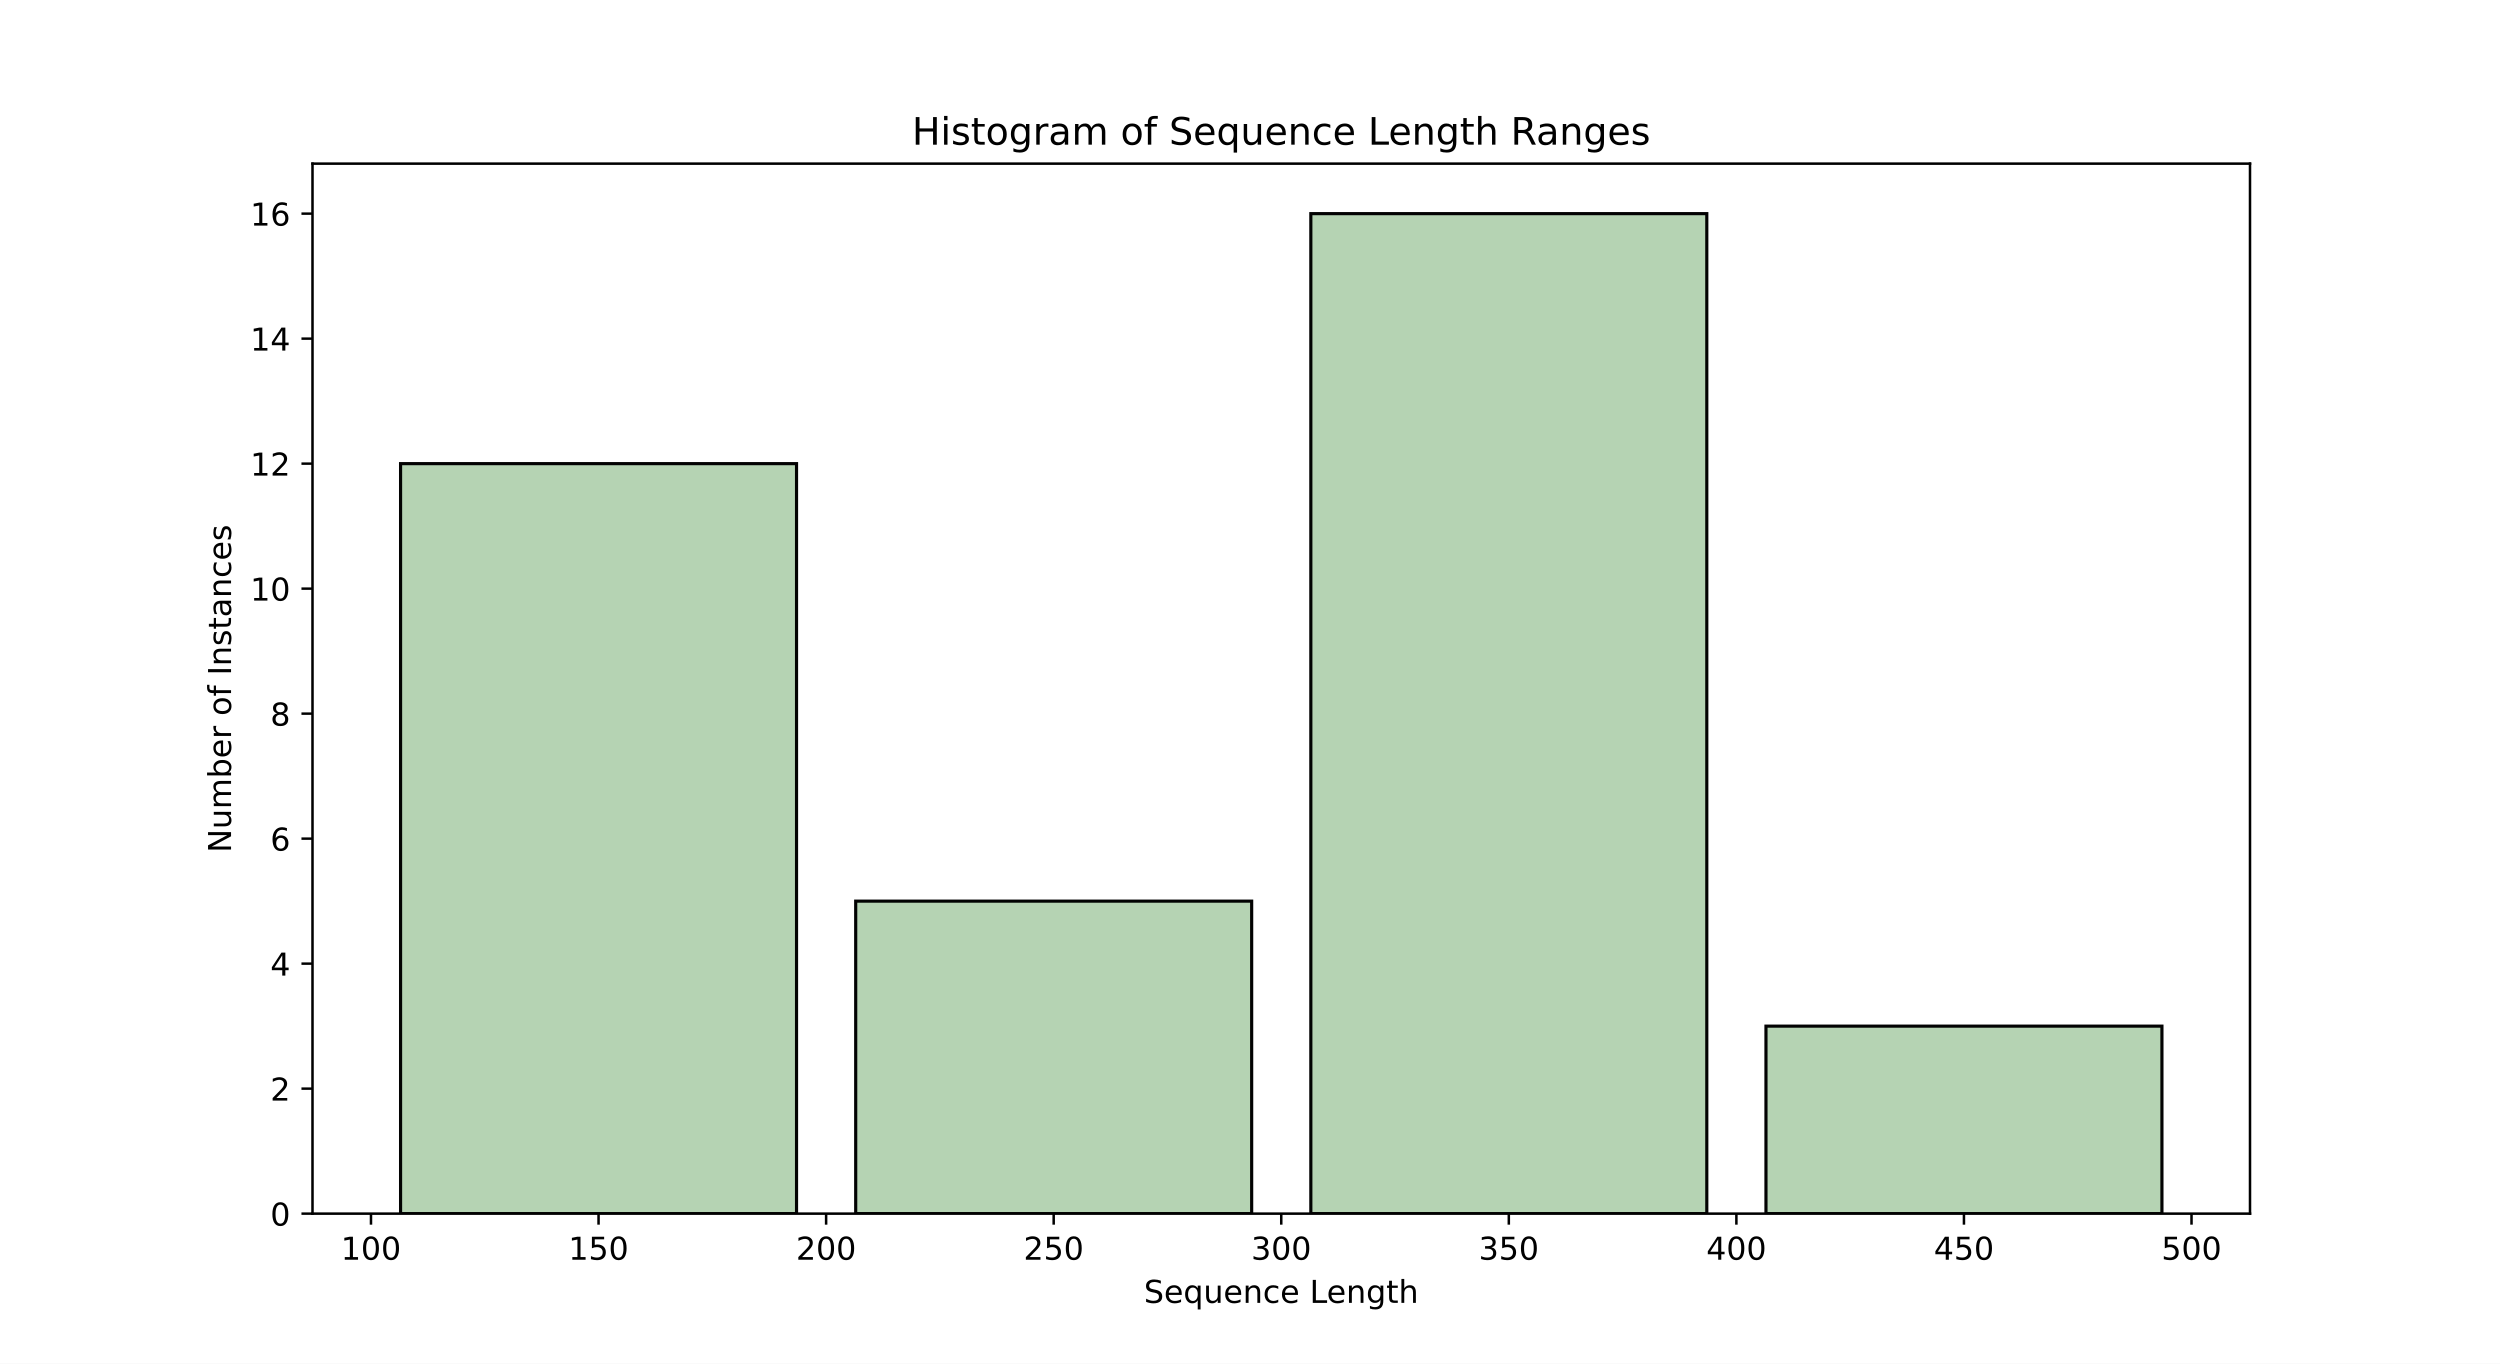
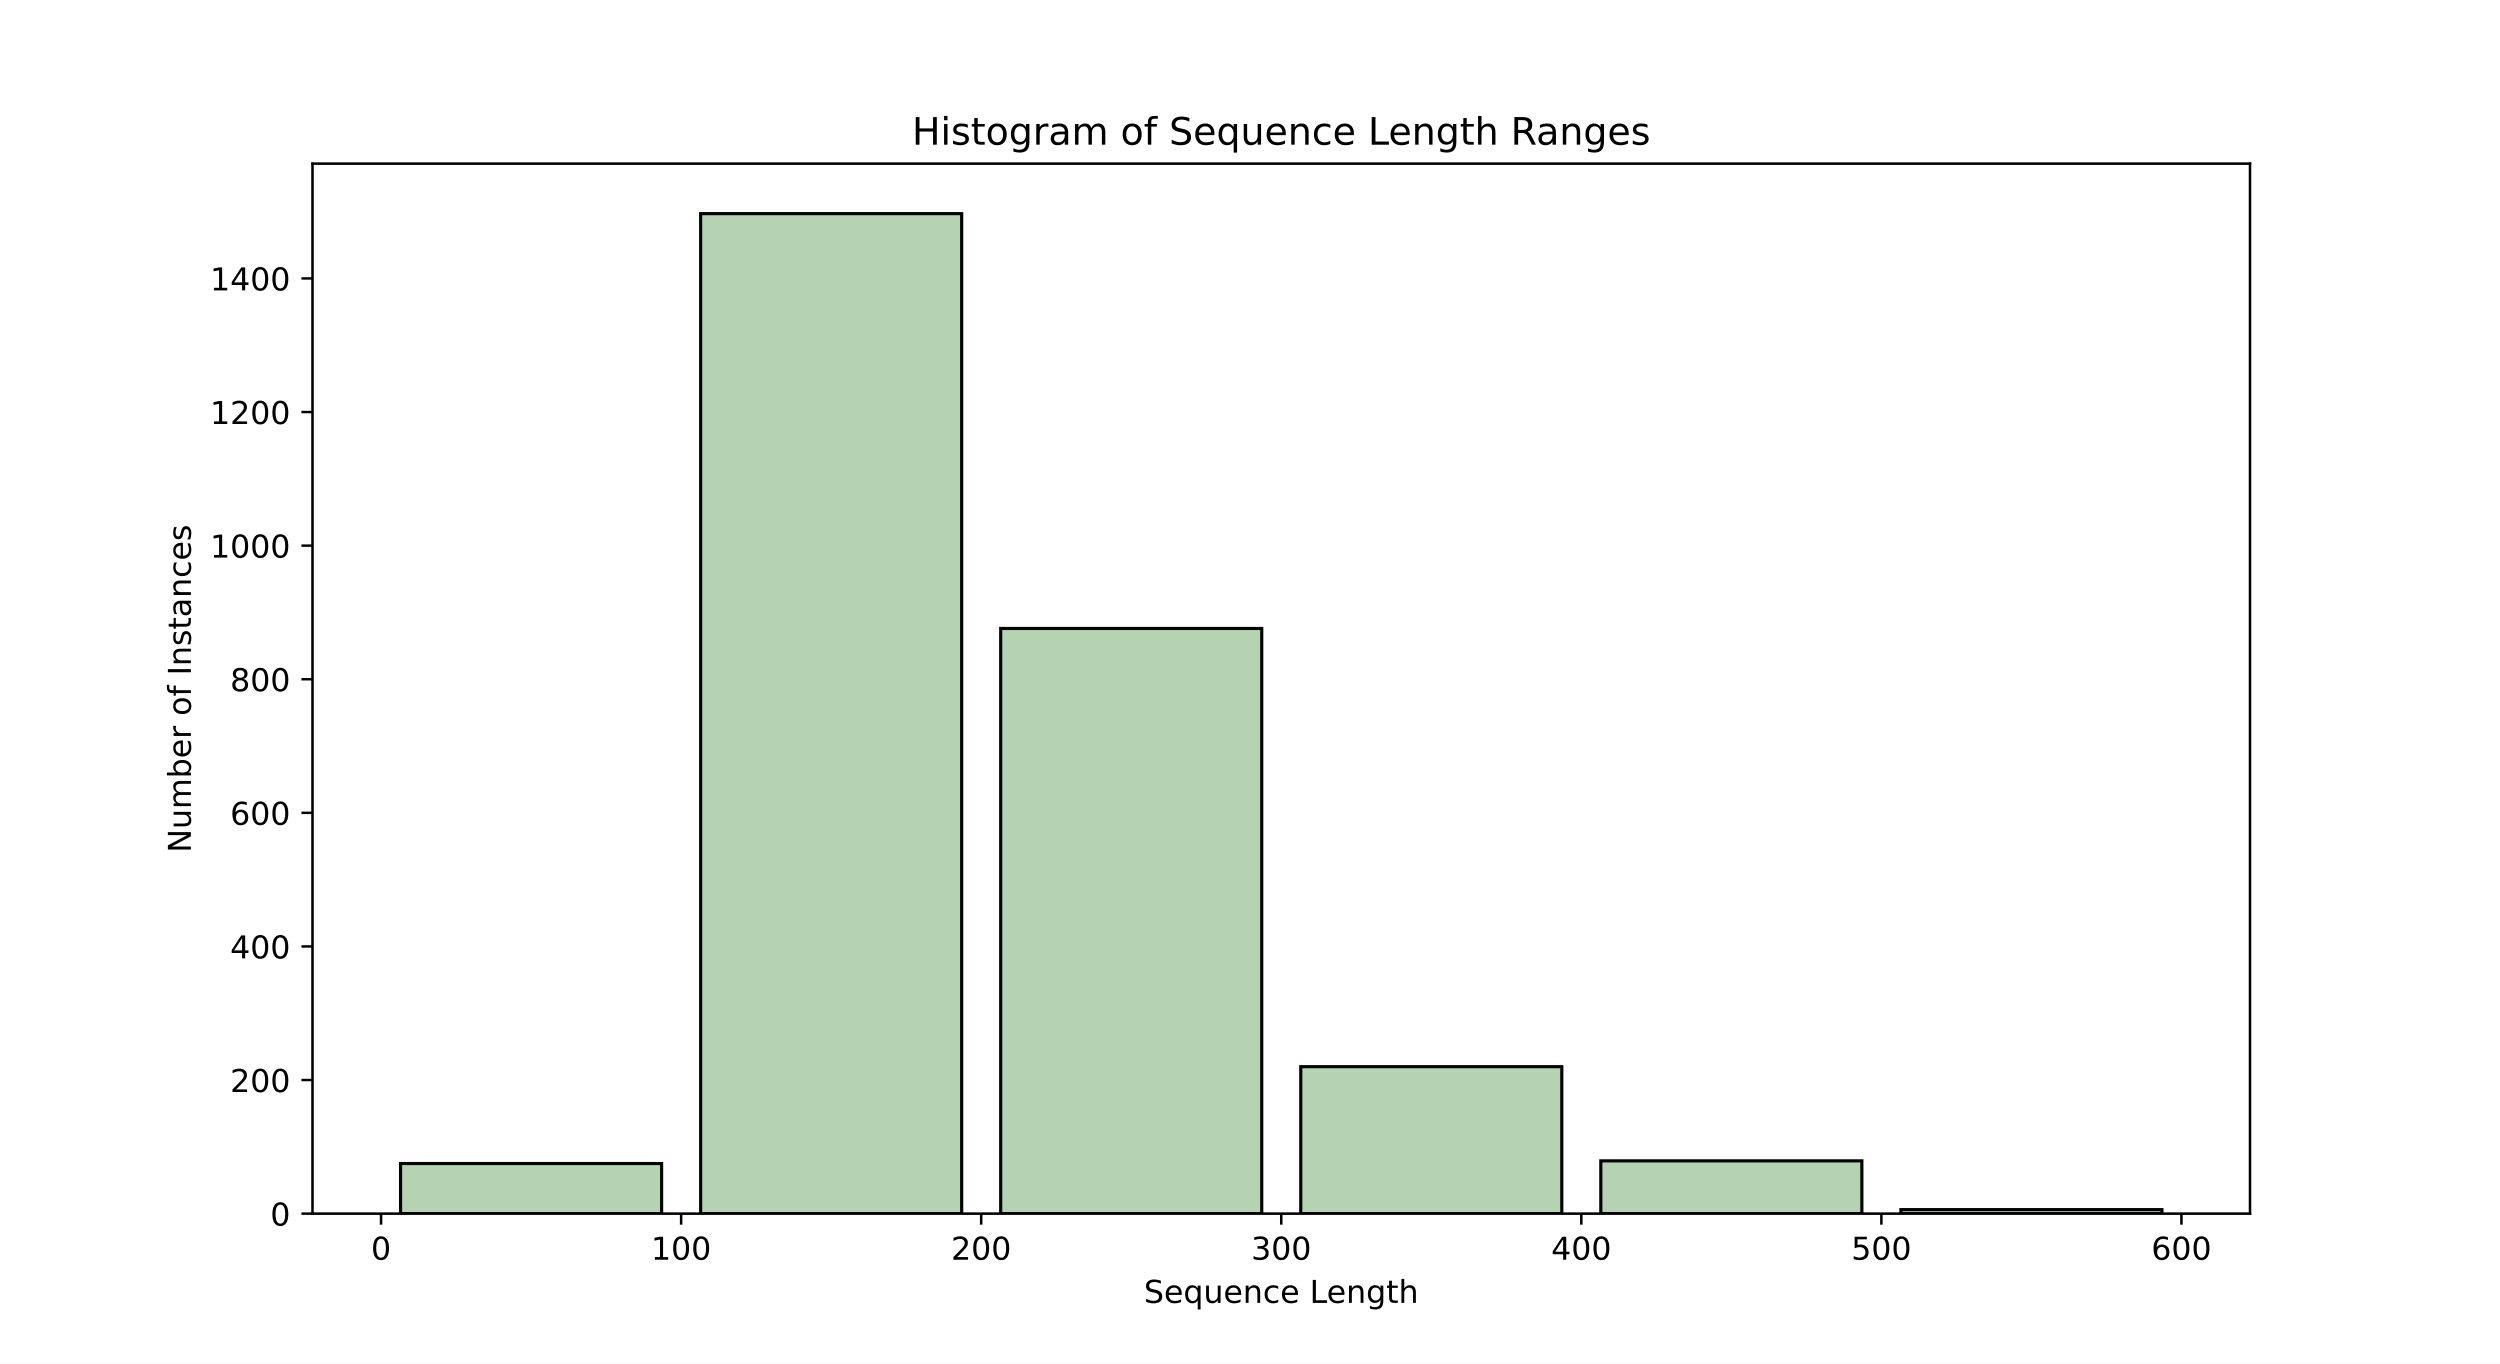
<svg xmlns="http://www.w3.org/2000/svg" xmlns:xlink="http://www.w3.org/1999/xlink" width="792pt" height="432pt" viewBox="0 0 792 432" version="1.1">
  <defs>
    <style type="text/css">*{stroke-linejoin: round; stroke-linecap: butt}</style>
  </defs>
  <g id="figure_1">
    <g id="patch_1">
      <path d="M 0 432  L 792 432  L 792 0  L 0 0  z " style="fill: #ffffff" />
    </g>
    <g id="axes_1">
      <g id="patch_2">
        <path d="M 99 384.48  L 712.8 384.48  L 712.8 51.84  L 99 51.84  z " style="fill: #ffffff" />
      </g>
      <g id="patch_3">
-         <path d="M 126.9 384.48  L 252.342 384.48  L 252.342 146.88  L 126.9 146.88  z " clip-path="url(#pea02c01e75)" style="fill: #b4d3b2; opacity: 0.99; stroke: #000000; stroke-linejoin: miter" />
+         <path d="M 126.9 384.48  L 209.602 384.48  L 209.602 368.608  L 126.9 368.608  z " clip-path="url(#p2743343a47)" style="fill: #b4d3b2; opacity: 0.99; stroke: #000000; stroke-linejoin: miter" />
      </g>
      <g id="patch_4">
-         <path d="M 271.086 384.48  L 396.528 384.48  L 396.528 285.48  L 271.086 285.48  z " clip-path="url(#pea02c01e75)" style="fill: #b4d3b2; opacity: 0.99; stroke: #000000; stroke-linejoin: miter" />
+         <path d="M 221.96 384.48  L 304.661 384.48  L 304.661 67.68  L 221.96 67.68  z " clip-path="url(#p2743343a47)" style="fill: #b4d3b2; opacity: 0.99; stroke: #000000; stroke-linejoin: miter" />
      </g>
      <g id="patch_5">
-         <path d="M 415.272 384.48  L 540.714 384.48  L 540.714 67.68  L 415.272 67.68  z " clip-path="url(#pea02c01e75)" style="fill: #b4d3b2; opacity: 0.99; stroke: #000000; stroke-linejoin: miter" />
+         <path d="M 317.019 384.48  L 399.721 384.48  L 399.721 199.098  L 317.019 199.098  z " clip-path="url(#p2743343a47)" style="fill: #b4d3b2; opacity: 0.99; stroke: #000000; stroke-linejoin: miter" />
      </g>
      <g id="patch_6">
-         <path d="M 559.458 384.48  L 684.9 384.48  L 684.9 325.08  L 559.458 325.08  z " clip-path="url(#pea02c01e75)" style="fill: #b4d3b2; opacity: 0.99; stroke: #000000; stroke-linejoin: miter" />
+         <path d="M 412.079 384.48  L 494.781 384.48  L 494.781 337.923  L 412.079 337.923  z " clip-path="url(#p2743343a47)" style="fill: #b4d3b2; opacity: 0.99; stroke: #000000; stroke-linejoin: miter" />
+       </g>
+       <g id="patch_7">
+         <path d="M 507.139 384.48  L 589.84 384.48  L 589.84 367.762  L 507.139 367.762  z " clip-path="url(#p2743343a47)" style="fill: #b4d3b2; opacity: 0.99; stroke: #000000; stroke-linejoin: miter" />
+       </g>
+       <g id="patch_8">
+         <path d="M 602.198 384.48  L 684.9 384.48  L 684.9 383.21  L 602.198 383.21  z " clip-path="url(#p2743343a47)" style="fill: #b4d3b2; opacity: 0.99; stroke: #000000; stroke-linejoin: miter" />
      </g>
      <g id="matplotlib.axis_1">
        <g id="xtick_1">
          <g id="line2d_1">
            <defs>
-               <path id="m097ea5dcbe" d="M 0 0  L 0 3.5  " style="stroke: #000000; stroke-width: 0.8" />
+               <path id="mbbab4e1c87" d="M 0 0  L 0 3.5  " style="stroke: #000000; stroke-width: 0.8" />
            </defs>
            <g>
-               <use xlink:href="#m097ea5dcbe" x="117.528" y="384.48" style="stroke: #000000; stroke-width: 0.8" />
+               <use xlink:href="#mbbab4e1c87" x="120.721" y="384.48" style="stroke: #000000; stroke-width: 0.8" />
            </g>
          </g>
          <g id="text_1">
-             <g transform="translate(107.9842 399.0784) scale(0.1 -0.1)">
-               <defs>
-                 <path id="DejaVuSans-31" d="M 794 531  L 1825 531  L 1825 4091  L 703 3866  L 703 4441  L 1819 4666  L 2450 4666  L 2450 531  L 3481 531  L 3481 0  L 794 0  L 794 531  z " transform="scale(0.015625)" />
+             <g transform="translate(117.5399 399.0784) scale(0.1 -0.1)">
+               <defs>
                <path id="DejaVuSans-30" d="M 2034 4250  Q 1547 4250 1301 3770  Q 1056 3291 1056 2328  Q 1056 1369 1301 889  Q 1547 409 2034 409  Q 2525 409 2770 889  Q 3016 1369 3016 2328  Q 3016 3291 2770 3770  Q 2525 4250 2034 4250  z M 2034 4750  Q 2819 4750 3233 4129  Q 3647 3509 3647 2328  Q 3647 1150 3233 529  Q 2819 -91 2034 -91  Q 1250 -91 836 529  Q 422 1150 422 2328  Q 422 3509 836 4129  Q 1250 4750 2034 4750  z " transform="scale(0.015625)" />
              </defs>
-               <use xlink:href="#DejaVuSans-31" />
-               <use xlink:href="#DejaVuSans-30" x="63.623" />
-               <use xlink:href="#DejaVuSans-30" x="127.246" />
+               <use xlink:href="#DejaVuSans-30" />
            </g>
          </g>
        </g>
        <g id="xtick_2">
          <g id="line2d_2">
            <g>
-               <use xlink:href="#m097ea5dcbe" x="189.621" y="384.48" style="stroke: #000000; stroke-width: 0.8" />
+               <use xlink:href="#mbbab4e1c87" x="215.781" y="384.48" style="stroke: #000000; stroke-width: 0.8" />
            </g>
          </g>
          <g id="text_2">
-             <g transform="translate(180.0772 399.0784) scale(0.1 -0.1)">
-               <defs>
-                 <path id="DejaVuSans-35" d="M 691 4666  L 3169 4666  L 3169 4134  L 1269 4134  L 1269 2991  Q 1406 3038 1543 3061  Q 1681 3084 1819 3084  Q 2600 3084 3056 2656  Q 3513 2228 3513 1497  Q 3513 744 3044 326  Q 2575 -91 1722 -91  Q 1428 -91 1123 -41  Q 819 9 494 109  L 494 744  Q 775 591 1075 516  Q 1375 441 1709 441  Q 2250 441 2565 725  Q 2881 1009 2881 1497  Q 2881 1984 2565 2268  Q 2250 2553 1709 2553  Q 1456 2553 1204 2497  Q 953 2441 691 2322  L 691 4666  z " transform="scale(0.015625)" />
+             <g transform="translate(206.237 399.0784) scale(0.1 -0.1)">
+               <defs>
+                 <path id="DejaVuSans-31" d="M 794 531  L 1825 531  L 1825 4091  L 703 3866  L 703 4441  L 1819 4666  L 2450 4666  L 2450 531  L 3481 531  L 3481 0  L 794 0  L 794 531  z " transform="scale(0.015625)" />
              </defs>
              <use xlink:href="#DejaVuSans-31" />
-               <use xlink:href="#DejaVuSans-35" x="63.623" />
+               <use xlink:href="#DejaVuSans-30" x="63.623" />
              <use xlink:href="#DejaVuSans-30" x="127.246" />
            </g>
          </g>
        </g>
        <g id="xtick_3">
          <g id="line2d_3">
            <g>
-               <use xlink:href="#m097ea5dcbe" x="261.714" y="384.48" style="stroke: #000000; stroke-width: 0.8" />
+               <use xlink:href="#mbbab4e1c87" x="310.84" y="384.48" style="stroke: #000000; stroke-width: 0.8" />
            </g>
          </g>
          <g id="text_3">
-             <g transform="translate(252.1702 399.0784) scale(0.1 -0.1)">
+             <g transform="translate(301.2966 399.0784) scale(0.1 -0.1)">
              <defs>
                <path id="DejaVuSans-32" d="M 1228 531  L 3431 531  L 3431 0  L 469 0  L 469 531  Q 828 903 1448 1529  Q 2069 2156 2228 2338  Q 2531 2678 2651 2914  Q 2772 3150 2772 3378  Q 2772 3750 2511 3984  Q 2250 4219 1831 4219  Q 1534 4219 1204 4116  Q 875 4013 500 3803  L 500 4441  Q 881 4594 1212 4672  Q 1544 4750 1819 4750  Q 2544 4750 2975 4387  Q 3406 4025 3406 3419  Q 3406 3131 3298 2873  Q 3191 2616 2906 2266  Q 2828 2175 2409 1742  Q 1991 1309 1228 531  z " transform="scale(0.015625)" />
              </defs>
              <use xlink:href="#DejaVuSans-32" />
              <use xlink:href="#DejaVuSans-30" x="63.623" />
              <use xlink:href="#DejaVuSans-30" x="127.246" />
            </g>
          </g>
        </g>
        <g id="xtick_4">
          <g id="line2d_4">
            <g>
-               <use xlink:href="#m097ea5dcbe" x="333.807" y="384.48" style="stroke: #000000; stroke-width: 0.8" />
+               <use xlink:href="#mbbab4e1c87" x="405.9" y="384.48" style="stroke: #000000; stroke-width: 0.8" />
            </g>
          </g>
          <g id="text_4">
-             <g transform="translate(324.2632 399.0784) scale(0.1 -0.1)">
-               <use xlink:href="#DejaVuSans-32" />
-               <use xlink:href="#DejaVuSans-35" x="63.623" />
+             <g transform="translate(396.3562 399.0784) scale(0.1 -0.1)">
+               <defs>
+                 <path id="DejaVuSans-33" d="M 2597 2516  Q 3050 2419 3304 2112  Q 3559 1806 3559 1356  Q 3559 666 3084 287  Q 2609 -91 1734 -91  Q 1441 -91 1130 -33  Q 819 25 488 141  L 488 750  Q 750 597 1062 519  Q 1375 441 1716 441  Q 2309 441 2620 675  Q 2931 909 2931 1356  Q 2931 1769 2642 2001  Q 2353 2234 1838 2234  L 1294 2234  L 1294 2753  L 1863 2753  Q 2328 2753 2575 2939  Q 2822 3125 2822 3475  Q 2822 3834 2567 4026  Q 2313 4219 1838 4219  Q 1578 4219 1281 4162  Q 984 4106 628 3988  L 628 4550  Q 988 4650 1302 4700  Q 1616 4750 1894 4750  Q 2613 4750 3031 4423  Q 3450 4097 3450 3541  Q 3450 3153 3228 2886  Q 3006 2619 2597 2516  z " transform="scale(0.015625)" />
+               </defs>
+               <use xlink:href="#DejaVuSans-33" />
+               <use xlink:href="#DejaVuSans-30" x="63.623" />
              <use xlink:href="#DejaVuSans-30" x="127.246" />
            </g>
          </g>
        </g>
        <g id="xtick_5">
          <g id="line2d_5">
            <g>
-               <use xlink:href="#m097ea5dcbe" x="405.9" y="384.48" style="stroke: #000000; stroke-width: 0.8" />
+               <use xlink:href="#mbbab4e1c87" x="500.96" y="384.48" style="stroke: #000000; stroke-width: 0.8" />
            </g>
          </g>
          <g id="text_5">
-             <g transform="translate(396.3562 399.0784) scale(0.1 -0.1)">
-               <defs>
-                 <path id="DejaVuSans-33" d="M 2597 2516  Q 3050 2419 3304 2112  Q 3559 1806 3559 1356  Q 3559 666 3084 287  Q 2609 -91 1734 -91  Q 1441 -91 1130 -33  Q 819 25 488 141  L 488 750  Q 750 597 1062 519  Q 1375 441 1716 441  Q 2309 441 2620 675  Q 2931 909 2931 1356  Q 2931 1769 2642 2001  Q 2353 2234 1838 2234  L 1294 2234  L 1294 2753  L 1863 2753  Q 2328 2753 2575 2939  Q 2822 3125 2822 3475  Q 2822 3834 2567 4026  Q 2313 4219 1838 4219  Q 1578 4219 1281 4162  Q 984 4106 628 3988  L 628 4550  Q 988 4650 1302 4700  Q 1616 4750 1894 4750  Q 2613 4750 3031 4423  Q 3450 4097 3450 3541  Q 3450 3153 3228 2886  Q 3006 2619 2597 2516  z " transform="scale(0.015625)" />
-               </defs>
-               <use xlink:href="#DejaVuSans-33" />
+             <g transform="translate(491.4159 399.0784) scale(0.1 -0.1)">
+               <defs>
+                 <path id="DejaVuSans-34" d="M 2419 4116  L 825 1625  L 2419 1625  L 2419 4116  z M 2253 4666  L 3047 4666  L 3047 1625  L 3713 1625  L 3713 1100  L 3047 1100  L 3047 0  L 2419 0  L 2419 1100  L 313 1100  L 313 1709  L 2253 4666  z " transform="scale(0.015625)" />
+               </defs>
+               <use xlink:href="#DejaVuSans-34" />
              <use xlink:href="#DejaVuSans-30" x="63.623" />
              <use xlink:href="#DejaVuSans-30" x="127.246" />
            </g>
          </g>
        </g>
        <g id="xtick_6">
          <g id="line2d_6">
            <g>
-               <use xlink:href="#m097ea5dcbe" x="477.993" y="384.48" style="stroke: #000000; stroke-width: 0.8" />
+               <use xlink:href="#mbbab4e1c87" x="596.019" y="384.48" style="stroke: #000000; stroke-width: 0.8" />
            </g>
          </g>
          <g id="text_6">
-             <g transform="translate(468.4493 399.0784) scale(0.1 -0.1)">
-               <use xlink:href="#DejaVuSans-33" />
-               <use xlink:href="#DejaVuSans-35" x="63.623" />
+             <g transform="translate(586.4755 399.0784) scale(0.1 -0.1)">
+               <defs>
+                 <path id="DejaVuSans-35" d="M 691 4666  L 3169 4666  L 3169 4134  L 1269 4134  L 1269 2991  Q 1406 3038 1543 3061  Q 1681 3084 1819 3084  Q 2600 3084 3056 2656  Q 3513 2228 3513 1497  Q 3513 744 3044 326  Q 2575 -91 1722 -91  Q 1428 -91 1123 -41  Q 819 9 494 109  L 494 744  Q 775 591 1075 516  Q 1375 441 1709 441  Q 2250 441 2565 725  Q 2881 1009 2881 1497  Q 2881 1984 2565 2268  Q 2250 2553 1709 2553  Q 1456 2553 1204 2497  Q 953 2441 691 2322  L 691 4666  z " transform="scale(0.015625)" />
+               </defs>
+               <use xlink:href="#DejaVuSans-35" />
+               <use xlink:href="#DejaVuSans-30" x="63.623" />
              <use xlink:href="#DejaVuSans-30" x="127.246" />
            </g>
          </g>
        </g>
        <g id="xtick_7">
          <g id="line2d_7">
            <g>
-               <use xlink:href="#m097ea5dcbe" x="550.086" y="384.48" style="stroke: #000000; stroke-width: 0.8" />
+               <use xlink:href="#mbbab4e1c87" x="691.079" y="384.48" style="stroke: #000000; stroke-width: 0.8" />
            </g>
          </g>
          <g id="text_7">
-             <g transform="translate(540.5423 399.0784) scale(0.1 -0.1)">
-               <defs>
-                 <path id="DejaVuSans-34" d="M 2419 4116  L 825 1625  L 2419 1625  L 2419 4116  z M 2253 4666  L 3047 4666  L 3047 1625  L 3713 1625  L 3713 1100  L 3047 1100  L 3047 0  L 2419 0  L 2419 1100  L 313 1100  L 313 1709  L 2253 4666  z " transform="scale(0.015625)" />
-               </defs>
-               <use xlink:href="#DejaVuSans-34" />
-               <use xlink:href="#DejaVuSans-30" x="63.623" />
-               <use xlink:href="#DejaVuSans-30" x="127.246" />
-             </g>
-           </g>
-         </g>
-         <g id="xtick_8">
-           <g id="line2d_8">
-             <g>
-               <use xlink:href="#m097ea5dcbe" x="622.179" y="384.48" style="stroke: #000000; stroke-width: 0.8" />
-             </g>
-           </g>
-           <g id="text_8">
-             <g transform="translate(612.6353 399.0784) scale(0.1 -0.1)">
-               <use xlink:href="#DejaVuSans-34" />
-               <use xlink:href="#DejaVuSans-35" x="63.623" />
-               <use xlink:href="#DejaVuSans-30" x="127.246" />
-             </g>
-           </g>
-         </g>
-         <g id="xtick_9">
-           <g id="line2d_9">
-             <g>
-               <use xlink:href="#m097ea5dcbe" x="694.272" y="384.48" style="stroke: #000000; stroke-width: 0.8" />
-             </g>
-           </g>
-           <g id="text_9">
-             <g transform="translate(684.7283 399.0784) scale(0.1 -0.1)">
-               <use xlink:href="#DejaVuSans-35" />
-               <use xlink:href="#DejaVuSans-30" x="63.623" />
-               <use xlink:href="#DejaVuSans-30" x="127.246" />
-             </g>
-           </g>
-         </g>
-         <g id="text_10">
+             <g transform="translate(681.5351 399.0784) scale(0.1 -0.1)">
+               <defs>
+                 <path id="DejaVuSans-36" d="M 2113 2584  Q 1688 2584 1439 2293  Q 1191 2003 1191 1497  Q 1191 994 1439 701  Q 1688 409 2113 409  Q 2538 409 2786 701  Q 3034 994 3034 1497  Q 3034 2003 2786 2293  Q 2538 2584 2113 2584  z M 3366 4563  L 3366 3988  Q 3128 4100 2886 4159  Q 2644 4219 2406 4219  Q 1781 4219 1451 3797  Q 1122 3375 1075 2522  Q 1259 2794 1537 2939  Q 1816 3084 2150 3084  Q 2853 3084 3261 2657  Q 3669 2231 3669 1497  Q 3669 778 3244 343  Q 2819 -91 2113 -91  Q 1303 -91 875 529  Q 447 1150 447 2328  Q 447 3434 972 4092  Q 1497 4750 2381 4750  Q 2619 4750 2861 4703  Q 3103 4656 3366 4563  z " transform="scale(0.015625)" />
+               </defs>
+               <use xlink:href="#DejaVuSans-36" />
+               <use xlink:href="#DejaVuSans-30" x="63.623" />
+               <use xlink:href="#DejaVuSans-30" x="127.246" />
+             </g>
+           </g>
+         </g>
+         <g id="text_8">
          <g transform="translate(362.3992 412.7566) scale(0.1 -0.1)">
            <defs>
              <path id="DejaVuSans-53" d="M 3425 4513  L 3425 3897  Q 3066 4069 2747 4153  Q 2428 4238 2131 4238  Q 1616 4238 1336 4038  Q 1056 3838 1056 3469  Q 1056 3159 1242 3001  Q 1428 2844 1947 2747  L 2328 2669  Q 3034 2534 3370 2195  Q 3706 1856 3706 1288  Q 3706 609 3251 259  Q 2797 -91 1919 -91  Q 1588 -91 1214 -16  Q 841 59 441 206  L 441 856  Q 825 641 1194 531  Q 1563 422 1919 422  Q 2459 422 2753 634  Q 3047 847 3047 1241  Q 3047 1584 2836 1778  Q 2625 1972 2144 2069  L 1759 2144  Q 1053 2284 737 2584  Q 422 2884 422 3419  Q 422 4038 858 4394  Q 1294 4750 2059 4750  Q 2388 4750 2728 4690  Q 3069 4631 3425 4513  z " transform="scale(0.015625)" />
              <path id="DejaVuSans-65" d="M 3597 1894  L 3597 1613  L 953 1613  Q 991 1019 1311 708  Q 1631 397 2203 397  Q 2534 397 2845 478  Q 3156 559 3463 722  L 3463 178  Q 3153 47 2828 -22  Q 2503 -91 2169 -91  Q 1331 -91 842 396  Q 353 884 353 1716  Q 353 2575 817 3079  Q 1281 3584 2069 3584  Q 2775 3584 3186 3129  Q 3597 2675 3597 1894  z M 3022 2063  Q 3016 2534 2758 2815  Q 2500 3097 2075 3097  Q 1594 3097 1305 2825  Q 1016 2553 972 2059  L 3022 2063  z " transform="scale(0.015625)" />
              <path id="DejaVuSans-71" d="M 947 1747  Q 947 1113 1208 752  Q 1469 391 1925 391  Q 2381 391 2643 752  Q 2906 1113 2906 1747  Q 2906 2381 2643 2742  Q 2381 3103 1925 3103  Q 1469 3103 1208 2742  Q 947 2381 947 1747  z M 2906 525  Q 2725 213 2448 61  Q 2172 -91 1784 -91  Q 1150 -91 751 415  Q 353 922 353 1747  Q 353 2572 751 3078  Q 1150 3584 1784 3584  Q 2172 3584 2448 3432  Q 2725 3281 2906 2969  L 2906 3500  L 3481 3500  L 3481 -1331  L 2906 -1331  L 2906 525  z " transform="scale(0.015625)" />
              <path id="DejaVuSans-75" d="M 544 1381  L 544 3500  L 1119 3500  L 1119 1403  Q 1119 906 1312 657  Q 1506 409 1894 409  Q 2359 409 2629 706  Q 2900 1003 2900 1516  L 2900 3500  L 3475 3500  L 3475 0  L 2900 0  L 2900 538  Q 2691 219 2414 64  Q 2138 -91 1772 -91  Q 1169 -91 856 284  Q 544 659 544 1381  z M 1991 3584  L 1991 3584  z " transform="scale(0.015625)" />
              <path id="DejaVuSans-6e" d="M 3513 2113  L 3513 0  L 2938 0  L 2938 2094  Q 2938 2591 2744 2837  Q 2550 3084 2163 3084  Q 1697 3084 1428 2787  Q 1159 2491 1159 1978  L 1159 0  L 581 0  L 581 3500  L 1159 3500  L 1159 2956  Q 1366 3272 1645 3428  Q 1925 3584 2291 3584  Q 2894 3584 3203 3211  Q 3513 2838 3513 2113  z " transform="scale(0.015625)" />
              <path id="DejaVuSans-63" d="M 3122 3366  L 3122 2828  Q 2878 2963 2633 3030  Q 2388 3097 2138 3097  Q 1578 3097 1268 2742  Q 959 2388 959 1747  Q 959 1106 1268 751  Q 1578 397 2138 397  Q 2388 397 2633 464  Q 2878 531 3122 666  L 3122 134  Q 2881 22 2623 -34  Q 2366 -91 2075 -91  Q 1284 -91 818 406  Q 353 903 353 1747  Q 353 2603 823 3093  Q 1294 3584 2113 3584  Q 2378 3584 2631 3529  Q 2884 3475 3122 3366  z " transform="scale(0.015625)" />
              <path id="DejaVuSans-20" transform="scale(0.015625)" />
              <path id="DejaVuSans-4c" d="M 628 4666  L 1259 4666  L 1259 531  L 3531 531  L 3531 0  L 628 0  L 628 4666  z " transform="scale(0.015625)" />
              <path id="DejaVuSans-67" d="M 2906 1791  Q 2906 2416 2648 2759  Q 2391 3103 1925 3103  Q 1463 3103 1205 2759  Q 947 2416 947 1791  Q 947 1169 1205 825  Q 1463 481 1925 481  Q 2391 481 2648 825  Q 2906 1169 2906 1791  z M 3481 434  Q 3481 -459 3084 -895  Q 2688 -1331 1869 -1331  Q 1566 -1331 1297 -1286  Q 1028 -1241 775 -1147  L 775 -588  Q 1028 -725 1275 -790  Q 1522 -856 1778 -856  Q 2344 -856 2625 -561  Q 2906 -266 2906 331  L 2906 616  Q 2728 306 2450 153  Q 2172 0 1784 0  Q 1141 0 747 490  Q 353 981 353 1791  Q 353 2603 747 3093  Q 1141 3584 1784 3584  Q 2172 3584 2450 3431  Q 2728 3278 2906 2969  L 2906 3500  L 3481 3500  L 3481 434  z " transform="scale(0.015625)" />
              <path id="DejaVuSans-74" d="M 1172 4494  L 1172 3500  L 2356 3500  L 2356 3053  L 1172 3053  L 1172 1153  Q 1172 725 1289 603  Q 1406 481 1766 481  L 2356 481  L 2356 0  L 1766 0  Q 1100 0 847 248  Q 594 497 594 1153  L 594 3053  L 172 3053  L 172 3500  L 594 3500  L 594 4494  L 1172 4494  z " transform="scale(0.015625)" />
              <path id="DejaVuSans-68" d="M 3513 2113  L 3513 0  L 2938 0  L 2938 2094  Q 2938 2591 2744 2837  Q 2550 3084 2163 3084  Q 1697 3084 1428 2787  Q 1159 2491 1159 1978  L 1159 0  L 581 0  L 581 4863  L 1159 4863  L 1159 2956  Q 1366 3272 1645 3428  Q 1925 3584 2291 3584  Q 2894 3584 3203 3211  Q 3513 2838 3513 2113  z " transform="scale(0.015625)" />
            </defs>
            <use xlink:href="#DejaVuSans-53" />
            <use xlink:href="#DejaVuSans-65" x="63.477" />
            <use xlink:href="#DejaVuSans-71" x="125" />
            <use xlink:href="#DejaVuSans-75" x="188.477" />
            <use xlink:href="#DejaVuSans-65" x="251.855" />
            <use xlink:href="#DejaVuSans-6e" x="313.379" />
            <use xlink:href="#DejaVuSans-63" x="376.758" />
            <use xlink:href="#DejaVuSans-65" x="431.738" />
            <use xlink:href="#DejaVuSans-20" x="493.262" />
            <use xlink:href="#DejaVuSans-4c" x="525.049" />
            <use xlink:href="#DejaVuSans-65" x="579.012" />
            <use xlink:href="#DejaVuSans-6e" x="640.535" />
            <use xlink:href="#DejaVuSans-67" x="703.914" />
            <use xlink:href="#DejaVuSans-74" x="767.391" />
            <use xlink:href="#DejaVuSans-68" x="806.6" />
          </g>
        </g>
      </g>
      <g id="matplotlib.axis_2">
        <g id="ytick_1">
-           <g id="line2d_10">
+           <g id="line2d_8">
            <defs>
-               <path id="m5a142a15d3" d="M 0 0  L -3.5 0  " style="stroke: #000000; stroke-width: 0.8" />
+               <path id="m610dc505e2" d="M 0 0  L -3.5 0  " style="stroke: #000000; stroke-width: 0.8" />
            </defs>
            <g>
-               <use xlink:href="#m5a142a15d3" x="99" y="384.48" style="stroke: #000000; stroke-width: 0.8" />
-             </g>
-           </g>
-           <g id="text_11">
+               <use xlink:href="#m610dc505e2" x="99" y="384.48" style="stroke: #000000; stroke-width: 0.8" />
+             </g>
+           </g>
+           <g id="text_9">
            <g transform="translate(85.6375 388.2792) scale(0.1 -0.1)">
              <use xlink:href="#DejaVuSans-30" />
            </g>
          </g>
        </g>
        <g id="ytick_2">
+           <g id="line2d_9">
+             <g>
+               <use xlink:href="#m610dc505e2" x="99" y="342.155" style="stroke: #000000; stroke-width: 0.8" />
+             </g>
+           </g>
+           <g id="text_10">
+             <g transform="translate(72.9125 345.9546) scale(0.1 -0.1)">
+               <use xlink:href="#DejaVuSans-32" />
+               <use xlink:href="#DejaVuSans-30" x="63.623" />
+               <use xlink:href="#DejaVuSans-30" x="127.246" />
+             </g>
+           </g>
+         </g>
+         <g id="ytick_3">
+           <g id="line2d_10">
+             <g>
+               <use xlink:href="#m610dc505e2" x="99" y="299.831" style="stroke: #000000; stroke-width: 0.8" />
+             </g>
+           </g>
+           <g id="text_11">
+             <g transform="translate(72.9125 303.6299) scale(0.1 -0.1)">
+               <use xlink:href="#DejaVuSans-34" />
+               <use xlink:href="#DejaVuSans-30" x="63.623" />
+               <use xlink:href="#DejaVuSans-30" x="127.246" />
+             </g>
+           </g>
+         </g>
+         <g id="ytick_4">
          <g id="line2d_11">
            <g>
-               <use xlink:href="#m5a142a15d3" x="99" y="344.88" style="stroke: #000000; stroke-width: 0.8" />
+               <use xlink:href="#m610dc505e2" x="99" y="257.506" style="stroke: #000000; stroke-width: 0.8" />
            </g>
          </g>
          <g id="text_12">
-             <g transform="translate(85.6375 348.6792) scale(0.1 -0.1)">
-               <use xlink:href="#DejaVuSans-32" />
-             </g>
-           </g>
-         </g>
-         <g id="ytick_3">
+             <g transform="translate(72.9125 261.3053) scale(0.1 -0.1)">
+               <use xlink:href="#DejaVuSans-36" />
+               <use xlink:href="#DejaVuSans-30" x="63.623" />
+               <use xlink:href="#DejaVuSans-30" x="127.246" />
+             </g>
+           </g>
+         </g>
+         <g id="ytick_5">
          <g id="line2d_12">
            <g>
-               <use xlink:href="#m5a142a15d3" x="99" y="305.28" style="stroke: #000000; stroke-width: 0.8" />
+               <use xlink:href="#m610dc505e2" x="99" y="215.181" style="stroke: #000000; stroke-width: 0.8" />
            </g>
          </g>
          <g id="text_13">
-             <g transform="translate(85.6375 309.0792) scale(0.1 -0.1)">
-               <use xlink:href="#DejaVuSans-34" />
-             </g>
-           </g>
-         </g>
-         <g id="ytick_4">
+             <g transform="translate(72.9125 218.9806) scale(0.1 -0.1)">
+               <defs>
+                 <path id="DejaVuSans-38" d="M 2034 2216  Q 1584 2216 1326 1975  Q 1069 1734 1069 1313  Q 1069 891 1326 650  Q 1584 409 2034 409  Q 2484 409 2743 651  Q 3003 894 3003 1313  Q 3003 1734 2745 1975  Q 2488 2216 2034 2216  z M 1403 2484  Q 997 2584 770 2862  Q 544 3141 544 3541  Q 544 4100 942 4425  Q 1341 4750 2034 4750  Q 2731 4750 3128 4425  Q 3525 4100 3525 3541  Q 3525 3141 3298 2862  Q 3072 2584 2669 2484  Q 3125 2378 3379 2068  Q 3634 1759 3634 1313  Q 3634 634 3220 271  Q 2806 -91 2034 -91  Q 1263 -91 848 271  Q 434 634 434 1313  Q 434 1759 690 2068  Q 947 2378 1403 2484  z M 1172 3481  Q 1172 3119 1398 2916  Q 1625 2713 2034 2713  Q 2441 2713 2670 2916  Q 2900 3119 2900 3481  Q 2900 3844 2670 4047  Q 2441 4250 2034 4250  Q 1625 4250 1398 4047  Q 1172 3844 1172 3481  z " transform="scale(0.015625)" />
+               </defs>
+               <use xlink:href="#DejaVuSans-38" />
+               <use xlink:href="#DejaVuSans-30" x="63.623" />
+               <use xlink:href="#DejaVuSans-30" x="127.246" />
+             </g>
+           </g>
+         </g>
+         <g id="ytick_6">
          <g id="line2d_13">
            <g>
-               <use xlink:href="#m5a142a15d3" x="99" y="265.68" style="stroke: #000000; stroke-width: 0.8" />
+               <use xlink:href="#m610dc505e2" x="99" y="172.857" style="stroke: #000000; stroke-width: 0.8" />
            </g>
          </g>
          <g id="text_14">
-             <g transform="translate(85.6375 269.4792) scale(0.1 -0.1)">
-               <defs>
-                 <path id="DejaVuSans-36" d="M 2113 2584  Q 1688 2584 1439 2293  Q 1191 2003 1191 1497  Q 1191 994 1439 701  Q 1688 409 2113 409  Q 2538 409 2786 701  Q 3034 994 3034 1497  Q 3034 2003 2786 2293  Q 2538 2584 2113 2584  z M 3366 4563  L 3366 3988  Q 3128 4100 2886 4159  Q 2644 4219 2406 4219  Q 1781 4219 1451 3797  Q 1122 3375 1075 2522  Q 1259 2794 1537 2939  Q 1816 3084 2150 3084  Q 2853 3084 3261 2657  Q 3669 2231 3669 1497  Q 3669 778 3244 343  Q 2819 -91 2113 -91  Q 1303 -91 875 529  Q 447 1150 447 2328  Q 447 3434 972 4092  Q 1497 4750 2381 4750  Q 2619 4750 2861 4703  Q 3103 4656 3366 4563  z " transform="scale(0.015625)" />
-               </defs>
-               <use xlink:href="#DejaVuSans-36" />
-             </g>
-           </g>
-         </g>
-         <g id="ytick_5">
+             <g transform="translate(66.55 176.656) scale(0.1 -0.1)">
+               <use xlink:href="#DejaVuSans-31" />
+               <use xlink:href="#DejaVuSans-30" x="63.623" />
+               <use xlink:href="#DejaVuSans-30" x="127.246" />
+               <use xlink:href="#DejaVuSans-30" x="190.869" />
+             </g>
+           </g>
+         </g>
+         <g id="ytick_7">
          <g id="line2d_14">
            <g>
-               <use xlink:href="#m5a142a15d3" x="99" y="226.08" style="stroke: #000000; stroke-width: 0.8" />
+               <use xlink:href="#m610dc505e2" x="99" y="130.532" style="stroke: #000000; stroke-width: 0.8" />
            </g>
          </g>
          <g id="text_15">
-             <g transform="translate(85.6375 229.8792) scale(0.1 -0.1)">
-               <defs>
-                 <path id="DejaVuSans-38" d="M 2034 2216  Q 1584 2216 1326 1975  Q 1069 1734 1069 1313  Q 1069 891 1326 650  Q 1584 409 2034 409  Q 2484 409 2743 651  Q 3003 894 3003 1313  Q 3003 1734 2745 1975  Q 2488 2216 2034 2216  z M 1403 2484  Q 997 2584 770 2862  Q 544 3141 544 3541  Q 544 4100 942 4425  Q 1341 4750 2034 4750  Q 2731 4750 3128 4425  Q 3525 4100 3525 3541  Q 3525 3141 3298 2862  Q 3072 2584 2669 2484  Q 3125 2378 3379 2068  Q 3634 1759 3634 1313  Q 3634 634 3220 271  Q 2806 -91 2034 -91  Q 1263 -91 848 271  Q 434 634 434 1313  Q 434 1759 690 2068  Q 947 2378 1403 2484  z M 1172 3481  Q 1172 3119 1398 2916  Q 1625 2713 2034 2713  Q 2441 2713 2670 2916  Q 2900 3119 2900 3481  Q 2900 3844 2670 4047  Q 2441 4250 2034 4250  Q 1625 4250 1398 4047  Q 1172 3844 1172 3481  z " transform="scale(0.015625)" />
-               </defs>
-               <use xlink:href="#DejaVuSans-38" />
-             </g>
-           </g>
-         </g>
-         <g id="ytick_6">
-           <g id="line2d_15">
-             <g>
-               <use xlink:href="#m5a142a15d3" x="99" y="186.48" style="stroke: #000000; stroke-width: 0.8" />
-             </g>
-           </g>
-           <g id="text_16">
-             <g transform="translate(79.275 190.2792) scale(0.1 -0.1)">
-               <use xlink:href="#DejaVuSans-31" />
-               <use xlink:href="#DejaVuSans-30" x="63.623" />
-             </g>
-           </g>
-         </g>
-         <g id="ytick_7">
-           <g id="line2d_16">
-             <g>
-               <use xlink:href="#m5a142a15d3" x="99" y="146.88" style="stroke: #000000; stroke-width: 0.8" />
-             </g>
-           </g>
-           <g id="text_17">
-             <g transform="translate(79.275 150.6792) scale(0.1 -0.1)">
+             <g transform="translate(66.55 134.3313) scale(0.1 -0.1)">
              <use xlink:href="#DejaVuSans-31" />
              <use xlink:href="#DejaVuSans-32" x="63.623" />
+               <use xlink:href="#DejaVuSans-30" x="127.246" />
+               <use xlink:href="#DejaVuSans-30" x="190.869" />
            </g>
          </g>
        </g>
        <g id="ytick_8">
-           <g id="line2d_17">
-             <g>
-               <use xlink:href="#m5a142a15d3" x="99" y="107.28" style="stroke: #000000; stroke-width: 0.8" />
-             </g>
-           </g>
-           <g id="text_18">
-             <g transform="translate(79.275 111.0792) scale(0.1 -0.1)">
+           <g id="line2d_15">
+             <g>
+               <use xlink:href="#m610dc505e2" x="99" y="88.207" style="stroke: #000000; stroke-width: 0.8" />
+             </g>
+           </g>
+           <g id="text_16">
+             <g transform="translate(66.55 92.00667) scale(0.1 -0.1)">
              <use xlink:href="#DejaVuSans-31" />
              <use xlink:href="#DejaVuSans-34" x="63.623" />
-             </g>
-           </g>
-         </g>
-         <g id="ytick_9">
-           <g id="line2d_18">
-             <g>
-               <use xlink:href="#m5a142a15d3" x="99" y="67.68" style="stroke: #000000; stroke-width: 0.8" />
-             </g>
-           </g>
-           <g id="text_19">
-             <g transform="translate(79.275 71.47922) scale(0.1 -0.1)">
-               <use xlink:href="#DejaVuSans-31" />
-               <use xlink:href="#DejaVuSans-36" x="63.623" />
-             </g>
-           </g>
-         </g>
-         <g id="text_20">
-           <g transform="translate(73.19531 270.1155) rotate(-90) scale(0.1 -0.1)">
+               <use xlink:href="#DejaVuSans-30" x="127.246" />
+               <use xlink:href="#DejaVuSans-30" x="190.869" />
+             </g>
+           </g>
+         </g>
+         <g id="text_17">
+           <g transform="translate(60.47031 270.1155) rotate(-90) scale(0.1 -0.1)">
            <defs>
              <path id="DejaVuSans-4e" d="M 628 4666  L 1478 4666  L 3547 763  L 3547 4666  L 4159 4666  L 4159 0  L 3309 0  L 1241 3903  L 1241 0  L 628 0  L 628 4666  z " transform="scale(0.015625)" />
              <path id="DejaVuSans-6d" d="M 3328 2828  Q 3544 3216 3844 3400  Q 4144 3584 4550 3584  Q 5097 3584 5394 3201  Q 5691 2819 5691 2113  L 5691 0  L 5113 0  L 5113 2094  Q 5113 2597 4934 2840  Q 4756 3084 4391 3084  Q 3944 3084 3684 2787  Q 3425 2491 3425 1978  L 3425 0  L 2847 0  L 2847 2094  Q 2847 2600 2669 2842  Q 2491 3084 2119 3084  Q 1678 3084 1418 2786  Q 1159 2488 1159 1978  L 1159 0  L 581 0  L 581 3500  L 1159 3500  L 1159 2956  Q 1356 3278 1631 3431  Q 1906 3584 2284 3584  Q 2666 3584 2933 3390  Q 3200 3197 3328 2828  z " transform="scale(0.015625)" />
              <path id="DejaVuSans-62" d="M 3116 1747  Q 3116 2381 2855 2742  Q 2594 3103 2138 3103  Q 1681 3103 1420 2742  Q 1159 2381 1159 1747  Q 1159 1113 1420 752  Q 1681 391 2138 391  Q 2594 391 2855 752  Q 3116 1113 3116 1747  z M 1159 2969  Q 1341 3281 1617 3432  Q 1894 3584 2278 3584  Q 2916 3584 3314 3078  Q 3713 2572 3713 1747  Q 3713 922 3314 415  Q 2916 -91 2278 -91  Q 1894 -91 1617 61  Q 1341 213 1159 525  L 1159 0  L 581 0  L 581 4863  L 1159 4863  L 1159 2969  z " transform="scale(0.015625)" />
              <path id="DejaVuSans-72" d="M 2631 2963  Q 2534 3019 2420 3045  Q 2306 3072 2169 3072  Q 1681 3072 1420 2755  Q 1159 2438 1159 1844  L 1159 0  L 581 0  L 581 3500  L 1159 3500  L 1159 2956  Q 1341 3275 1631 3429  Q 1922 3584 2338 3584  Q 2397 3584 2469 3576  Q 2541 3569 2628 3553  L 2631 2963  z " transform="scale(0.015625)" />
              <path id="DejaVuSans-6f" d="M 1959 3097  Q 1497 3097 1228 2736  Q 959 2375 959 1747  Q 959 1119 1226 758  Q 1494 397 1959 397  Q 2419 397 2687 759  Q 2956 1122 2956 1747  Q 2956 2369 2687 2733  Q 2419 3097 1959 3097  z M 1959 3584  Q 2709 3584 3137 3096  Q 3566 2609 3566 1747  Q 3566 888 3137 398  Q 2709 -91 1959 -91  Q 1206 -91 779 398  Q 353 888 353 1747  Q 353 2609 779 3096  Q 1206 3584 1959 3584  z " transform="scale(0.015625)" />
              <path id="DejaVuSans-66" d="M 2375 4863  L 2375 4384  L 1825 4384  Q 1516 4384 1395 4259  Q 1275 4134 1275 3809  L 1275 3500  L 2222 3500  L 2222 3053  L 1275 3053  L 1275 0  L 697 0  L 697 3053  L 147 3053  L 147 3500  L 697 3500  L 697 3744  Q 697 4328 969 4595  Q 1241 4863 1831 4863  L 2375 4863  z " transform="scale(0.015625)" />
              <path id="DejaVuSans-49" d="M 628 4666  L 1259 4666  L 1259 0  L 628 0  L 628 4666  z " transform="scale(0.015625)" />
              <path id="DejaVuSans-73" d="M 2834 3397  L 2834 2853  Q 2591 2978 2328 3040  Q 2066 3103 1784 3103  Q 1356 3103 1142 2972  Q 928 2841 928 2578  Q 928 2378 1081 2264  Q 1234 2150 1697 2047  L 1894 2003  Q 2506 1872 2764 1633  Q 3022 1394 3022 966  Q 3022 478 2636 193  Q 2250 -91 1575 -91  Q 1294 -91 989 -36  Q 684 19 347 128  L 347 722  Q 666 556 975 473  Q 1284 391 1588 391  Q 1994 391 2212 530  Q 2431 669 2431 922  Q 2431 1156 2273 1281  Q 2116 1406 1581 1522  L 1381 1569  Q 847 1681 609 1914  Q 372 2147 372 2553  Q 372 3047 722 3315  Q 1072 3584 1716 3584  Q 2034 3584 2315 3537  Q 2597 3491 2834 3397  z " transform="scale(0.015625)" />
              <path id="DejaVuSans-61" d="M 2194 1759  Q 1497 1759 1228 1600  Q 959 1441 959 1056  Q 959 750 1161 570  Q 1363 391 1709 391  Q 2188 391 2477 730  Q 2766 1069 2766 1631  L 2766 1759  L 2194 1759  z M 3341 1997  L 3341 0  L 2766 0  L 2766 531  Q 2569 213 2275 61  Q 1981 -91 1556 -91  Q 1019 -91 701 211  Q 384 513 384 1019  Q 384 1609 779 1909  Q 1175 2209 1959 2209  L 2766 2209  L 2766 2266  Q 2766 2663 2505 2880  Q 2244 3097 1772 3097  Q 1472 3097 1187 3025  Q 903 2953 641 2809  L 641 3341  Q 956 3463 1253 3523  Q 1550 3584 1831 3584  Q 2591 3584 2966 3190  Q 3341 2797 3341 1997  z " transform="scale(0.015625)" />
            </defs>
            <use xlink:href="#DejaVuSans-4e" />
            <use xlink:href="#DejaVuSans-75" x="74.805" />
            <use xlink:href="#DejaVuSans-6d" x="138.184" />
            <use xlink:href="#DejaVuSans-62" x="235.596" />
            <use xlink:href="#DejaVuSans-65" x="299.072" />
            <use xlink:href="#DejaVuSans-72" x="360.596" />
            <use xlink:href="#DejaVuSans-20" x="401.709" />
            <use xlink:href="#DejaVuSans-6f" x="433.496" />
            <use xlink:href="#DejaVuSans-66" x="494.678" />
            <use xlink:href="#DejaVuSans-20" x="529.883" />
            <use xlink:href="#DejaVuSans-49" x="561.67" />
            <use xlink:href="#DejaVuSans-6e" x="591.162" />
            <use xlink:href="#DejaVuSans-73" x="654.541" />
            <use xlink:href="#DejaVuSans-74" x="706.641" />
            <use xlink:href="#DejaVuSans-61" x="745.85" />
            <use xlink:href="#DejaVuSans-6e" x="807.129" />
            <use xlink:href="#DejaVuSans-63" x="870.508" />
            <use xlink:href="#DejaVuSans-65" x="925.488" />
            <use xlink:href="#DejaVuSans-73" x="987.012" />
          </g>
        </g>
      </g>
-       <g id="patch_7">
+       <g id="patch_9">
        <path d="M 99 384.48  L 99 51.84  " style="fill: none; stroke: #000000; stroke-width: 0.8; stroke-linejoin: miter; stroke-linecap: square" />
      </g>
-       <g id="patch_8">
+       <g id="patch_10">
        <path d="M 712.8 384.48  L 712.8 51.84  " style="fill: none; stroke: #000000; stroke-width: 0.8; stroke-linejoin: miter; stroke-linecap: square" />
      </g>
-       <g id="patch_9">
+       <g id="patch_11">
        <path d="M 99 384.48  L 712.8 384.48  " style="fill: none; stroke: #000000; stroke-width: 0.8; stroke-linejoin: miter; stroke-linecap: square" />
      </g>
-       <g id="patch_10">
+       <g id="patch_12">
        <path d="M 99 51.84  L 712.8 51.84  " style="fill: none; stroke: #000000; stroke-width: 0.8; stroke-linejoin: miter; stroke-linecap: square" />
      </g>
-       <g id="text_21">
+       <g id="text_18">
        <g transform="translate(288.93 45.84) scale(0.12 -0.12)">
          <defs>
            <path id="DejaVuSans-48" d="M 628 4666  L 1259 4666  L 1259 2753  L 3553 2753  L 3553 4666  L 4184 4666  L 4184 0  L 3553 0  L 3553 2222  L 1259 2222  L 1259 0  L 628 0  L 628 4666  z " transform="scale(0.015625)" />
            <path id="DejaVuSans-69" d="M 603 3500  L 1178 3500  L 1178 0  L 603 0  L 603 3500  z M 603 4863  L 1178 4863  L 1178 4134  L 603 4134  L 603 4863  z " transform="scale(0.015625)" />
            <path id="DejaVuSans-52" d="M 2841 2188  Q 3044 2119 3236 1894  Q 3428 1669 3622 1275  L 4263 0  L 3584 0  L 2988 1197  Q 2756 1666 2539 1819  Q 2322 1972 1947 1972  L 1259 1972  L 1259 0  L 628 0  L 628 4666  L 2053 4666  Q 2853 4666 3247 4331  Q 3641 3997 3641 3322  Q 3641 2881 3436 2590  Q 3231 2300 2841 2188  z M 1259 4147  L 1259 2491  L 2053 2491  Q 2509 2491 2742 2702  Q 2975 2913 2975 3322  Q 2975 3731 2742 3939  Q 2509 4147 2053 4147  L 1259 4147  z " transform="scale(0.015625)" />
          </defs>
          <use xlink:href="#DejaVuSans-48" />
          <use xlink:href="#DejaVuSans-69" x="75.195" />
          <use xlink:href="#DejaVuSans-73" x="102.979" />
          <use xlink:href="#DejaVuSans-74" x="155.078" />
          <use xlink:href="#DejaVuSans-6f" x="194.287" />
          <use xlink:href="#DejaVuSans-67" x="255.469" />
          <use xlink:href="#DejaVuSans-72" x="318.945" />
          <use xlink:href="#DejaVuSans-61" x="360.059" />
          <use xlink:href="#DejaVuSans-6d" x="421.338" />
          <use xlink:href="#DejaVuSans-20" x="518.75" />
          <use xlink:href="#DejaVuSans-6f" x="550.537" />
          <use xlink:href="#DejaVuSans-66" x="611.719" />
          <use xlink:href="#DejaVuSans-20" x="646.924" />
          <use xlink:href="#DejaVuSans-53" x="678.711" />
          <use xlink:href="#DejaVuSans-65" x="742.188" />
          <use xlink:href="#DejaVuSans-71" x="803.711" />
          <use xlink:href="#DejaVuSans-75" x="867.188" />
          <use xlink:href="#DejaVuSans-65" x="930.566" />
          <use xlink:href="#DejaVuSans-6e" x="992.09" />
          <use xlink:href="#DejaVuSans-63" x="1055.469" />
          <use xlink:href="#DejaVuSans-65" x="1110.449" />
          <use xlink:href="#DejaVuSans-20" x="1171.973" />
          <use xlink:href="#DejaVuSans-4c" x="1203.76" />
          <use xlink:href="#DejaVuSans-65" x="1257.723" />
          <use xlink:href="#DejaVuSans-6e" x="1319.246" />
          <use xlink:href="#DejaVuSans-67" x="1382.625" />
          <use xlink:href="#DejaVuSans-74" x="1446.102" />
          <use xlink:href="#DejaVuSans-68" x="1485.311" />
          <use xlink:href="#DejaVuSans-20" x="1548.689" />
          <use xlink:href="#DejaVuSans-52" x="1580.477" />
          <use xlink:href="#DejaVuSans-61" x="1647.709" />
          <use xlink:href="#DejaVuSans-6e" x="1708.988" />
          <use xlink:href="#DejaVuSans-67" x="1772.367" />
          <use xlink:href="#DejaVuSans-65" x="1835.844" />
          <use xlink:href="#DejaVuSans-73" x="1897.367" />
        </g>
      </g>
    </g>
  </g>
  <defs>
-     <clipPath id="pea02c01e75">
+     <clipPath id="p2743343a47">
      <rect x="99" y="51.84" width="613.8" height="332.64" />
    </clipPath>
  </defs>
</svg>
